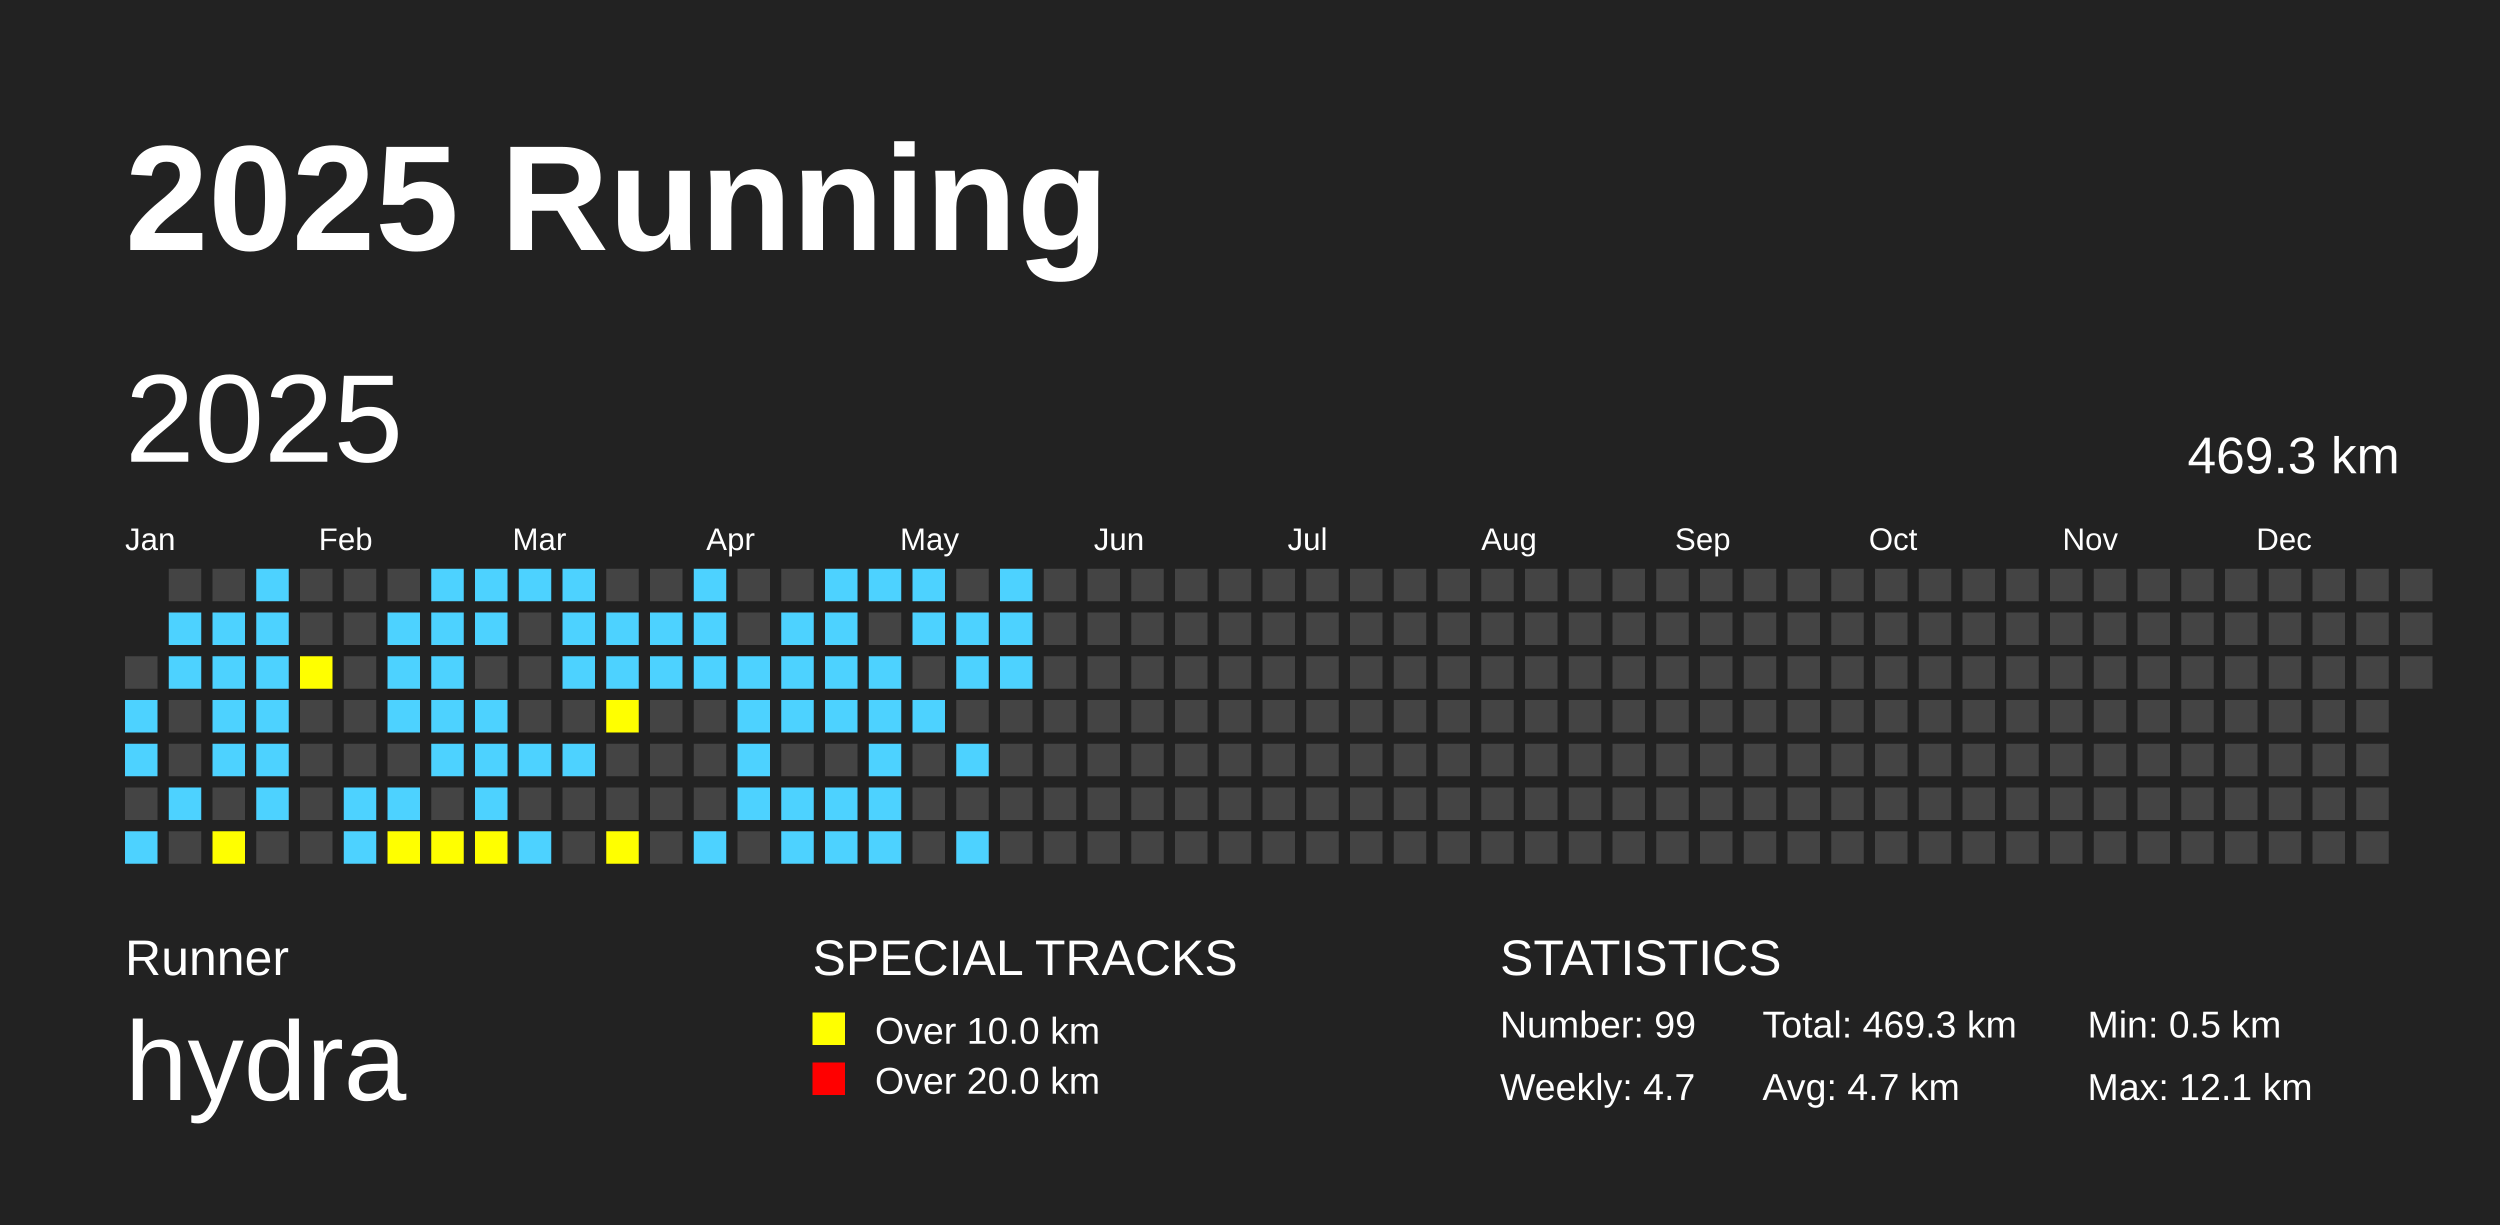
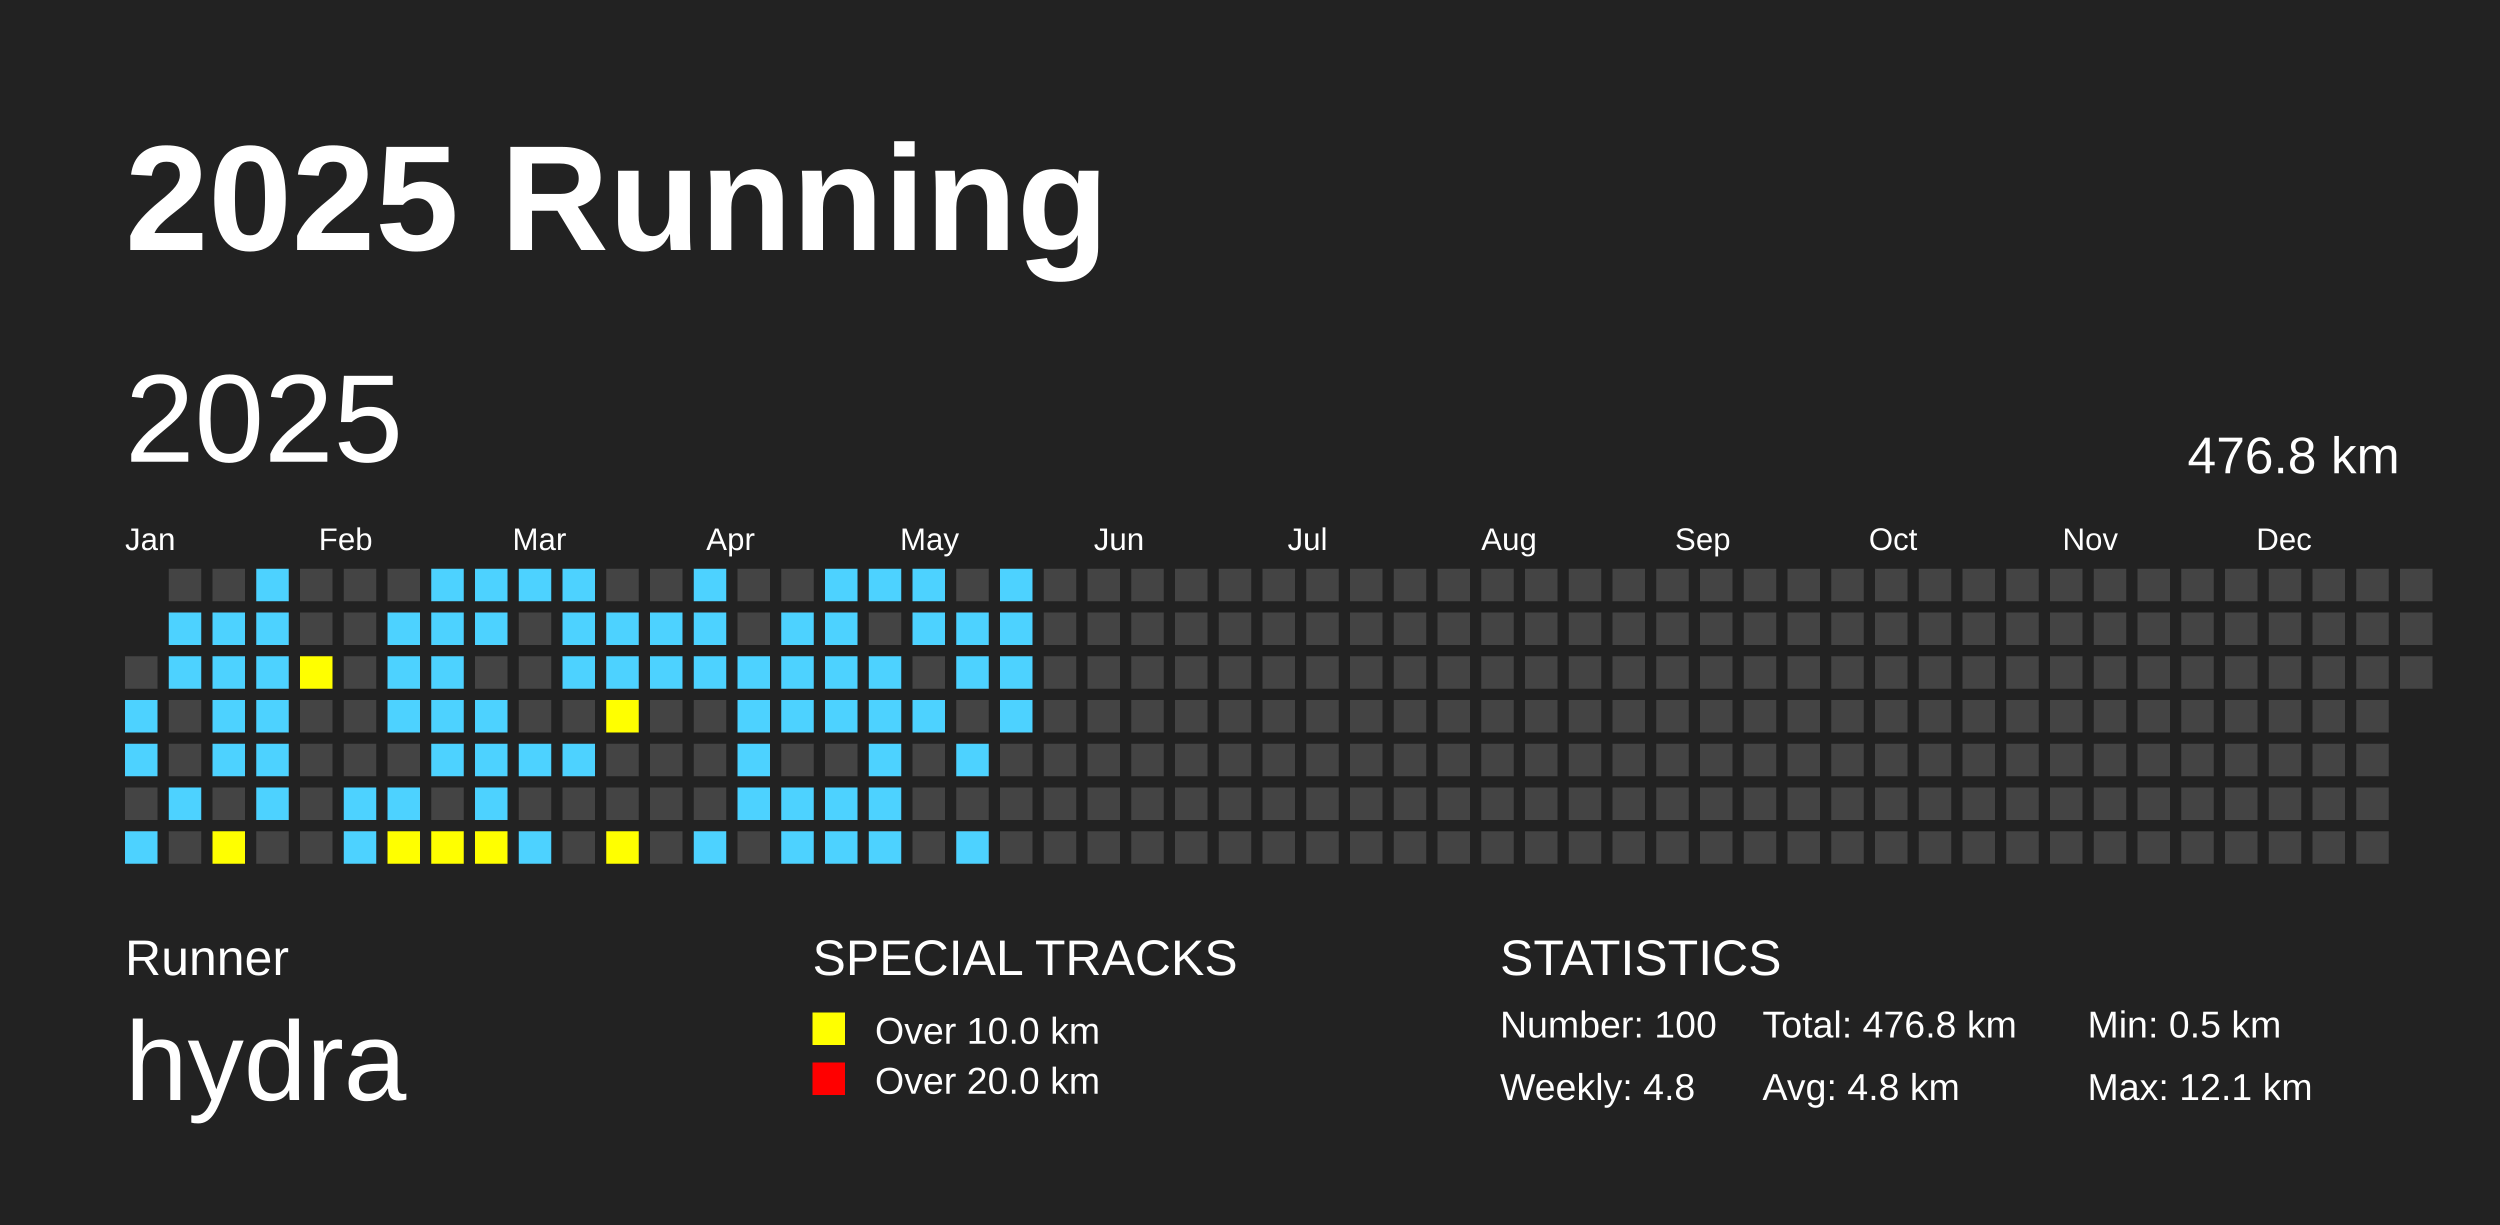
<svg xmlns="http://www.w3.org/2000/svg" baseProfile="full" height="98mm" version="1.1" viewBox="0,0,200,98" width="200mm">
  <defs />
  <rect fill="#222222" height="98" width="200" x="0" y="0" />
  <text fill="#FFFFFF" style="font-size:12px; font-family:Arial; font-weight:bold;" x="10" y="20">2025 Running</text>
  <text fill="#FFFFFF" style="font-size:4px; font-family:Arial" x="10" y="78">Runner</text>
  <text fill="#FFFFFF" style="font-size:9px; font-family:Arial" x="10" y="88">hydra</text>
  <text fill="#FFFFFF" style="font-size:4px; font-family:Arial" x="65" y="78">SPECIAL TRACKS</text>
  <rect fill="yellow" height="2.6" width="2.6" x="65" y="81" />
  <text fill="#FFFFFF" style="font-size:3px; font-family:Arial" x="70" y="83.5">Over 10.0 km</text>
  <rect fill="red" height="2.6" width="2.6" x="65" y="85" />
  <text fill="#FFFFFF" style="font-size:3px; font-family:Arial" x="70" y="87.5">Over 20.0 km</text>
  <text fill="#FFFFFF" style="font-size:4px; font-family:Arial" x="120" y="78">STATISTICS</text>
-   <text fill="#FFFFFF" style="font-size:3px; font-family:Arial" x="120" y="83">Number: 99</text>
-   <text fill="#FFFFFF" style="font-size:3px; font-family:Arial" x="120" y="88">Weekly: 4.7</text>
-   <text fill="#FFFFFF" style="font-size:3px; font-family:Arial" x="141" y="83">Total: 469.3 km</text>
-   <text fill="#FFFFFF" style="font-size:3px; font-family:Arial" x="141" y="88">Avg: 4.7 km</text>
+   <text fill="#FFFFFF" style="font-size:3px; font-family:Arial" x="120" y="83">Number: 100</text>
+   <text fill="#FFFFFF" style="font-size:3px; font-family:Arial" x="120" y="88">Weekly: 4.8</text>
+   <text fill="#FFFFFF" style="font-size:3px; font-family:Arial" x="141" y="83">Total: 476.8 km</text>
+   <text fill="#FFFFFF" style="font-size:3px; font-family:Arial" x="141" y="88">Avg: 4.8 km</text>
  <text fill="#FFFFFF" style="font-size:3px; font-family:Arial" x="167" y="83">Min: 0.5 km</text>
  <text fill="#FFFFFF" style="font-size:3px; font-family:Arial" x="167" y="88">Max: 12.1 km</text>
  <text dominant-baseline="hanging" fill="#FFFFFF" style="font-size:10.0px; font-family:Arial;" x="10" y="30">2025</text>
-   <text dominant-baseline="hanging" fill="#FFFFFF" style="font-size:4.125px; font-family:Arial;" x="175" y="35">469.3 km</text>
+   <text dominant-baseline="hanging" fill="#FFFFFF" style="font-size:4.125px; font-family:Arial;" x="175" y="35">476.8 km</text>
  <text fill="#FFFFFF" style="font-size:2.5px; font-family:Arial" x="10.0" y="44">Jan</text>
  <text fill="#FFFFFF" style="font-size:2.5px; font-family:Arial" x="25.5" y="44">Feb</text>
  <text fill="#FFFFFF" style="font-size:2.5px; font-family:Arial" x="41.0" y="44">Mar</text>
  <text fill="#FFFFFF" style="font-size:2.5px; font-family:Arial" x="56.5" y="44">Apr</text>
  <text fill="#FFFFFF" style="font-size:2.5px; font-family:Arial" x="72.0" y="44">May</text>
  <text fill="#FFFFFF" style="font-size:2.5px; font-family:Arial" x="87.5" y="44">Jun</text>
  <text fill="#FFFFFF" style="font-size:2.5px; font-family:Arial" x="103.0" y="44">Jul</text>
  <text fill="#FFFFFF" style="font-size:2.5px; font-family:Arial" x="118.5" y="44">Aug</text>
  <text fill="#FFFFFF" style="font-size:2.5px; font-family:Arial" x="134.0" y="44">Sep</text>
  <text fill="#FFFFFF" style="font-size:2.5px; font-family:Arial" x="149.5" y="44">Oct</text>
  <text fill="#FFFFFF" style="font-size:2.5px; font-family:Arial" x="165.0" y="44">Nov</text>
  <text fill="#FFFFFF" style="font-size:2.5px; font-family:Arial" x="180.5" y="44">Dec</text>
  <rect fill="#444444" height="2.6" width="2.6" x="10.0" y="52.5" />
  <rect fill="#4DD2FF" height="2.6" width="2.6" x="10.0" y="56.0" />
  <rect fill="#4DD2FF" height="2.6" width="2.6" x="10.0" y="59.5" />
  <rect fill="#444444" height="2.6" width="2.6" x="10.0" y="63.0" />
  <rect fill="#4DD2FF" height="2.6" width="2.6" x="10.0" y="66.5" />
  <rect fill="#444444" height="2.6" width="2.6" x="13.5" y="45.5" />
  <rect fill="#4DD2FF" height="2.6" width="2.6" x="13.5" y="49.0" />
  <rect fill="#4DD2FF" height="2.6" width="2.6" x="13.5" y="52.5" />
  <rect fill="#444444" height="2.6" width="2.6" x="13.5" y="56.0" />
  <rect fill="#444444" height="2.6" width="2.6" x="13.5" y="59.5" />
  <rect fill="#4DD2FF" height="2.6" width="2.6" x="13.5" y="63.0" />
  <rect fill="#444444" height="2.6" width="2.6" x="13.5" y="66.5" />
  <rect fill="#444444" height="2.6" width="2.6" x="17.0" y="45.5" />
  <rect fill="#4DD2FF" height="2.6" width="2.6" x="17.0" y="49.0" />
  <rect fill="#4DD2FF" height="2.6" width="2.6" x="17.0" y="52.5" />
  <rect fill="#4DD2FF" height="2.6" width="2.6" x="17.0" y="56.0" />
  <rect fill="#4DD2FF" height="2.6" width="2.6" x="17.0" y="59.5" />
  <rect fill="#444444" height="2.6" width="2.6" x="17.0" y="63.0" />
  <rect fill="yellow" height="2.6" width="2.6" x="17.0" y="66.5" />
  <rect fill="#4DD2FF" height="2.6" width="2.6" x="20.5" y="45.5" />
  <rect fill="#4DD2FF" height="2.6" width="2.6" x="20.5" y="49.0" />
  <rect fill="#4DD2FF" height="2.6" width="2.6" x="20.5" y="52.5" />
  <rect fill="#4DD2FF" height="2.6" width="2.6" x="20.5" y="56.0" />
  <rect fill="#4DD2FF" height="2.6" width="2.6" x="20.5" y="59.5" />
  <rect fill="#4DD2FF" height="2.6" width="2.6" x="20.5" y="63.0" />
  <rect fill="#444444" height="2.6" width="2.6" x="20.5" y="66.5" />
  <rect fill="#444444" height="2.6" width="2.6" x="24.0" y="45.5" />
  <rect fill="#444444" height="2.6" width="2.6" x="24.0" y="49.0" />
  <rect fill="yellow" height="2.6" width="2.6" x="24.0" y="52.5" />
  <rect fill="#444444" height="2.6" width="2.6" x="24.0" y="56.0" />
  <rect fill="#444444" height="2.6" width="2.6" x="24.0" y="59.5" />
  <rect fill="#444444" height="2.6" width="2.6" x="24.0" y="63.0" />
  <rect fill="#444444" height="2.6" width="2.6" x="24.0" y="66.5" />
  <rect fill="#444444" height="2.6" width="2.6" x="27.5" y="45.5" />
  <rect fill="#444444" height="2.6" width="2.6" x="27.5" y="49.0" />
  <rect fill="#444444" height="2.6" width="2.6" x="27.5" y="52.5" />
  <rect fill="#444444" height="2.6" width="2.6" x="27.5" y="56.0" />
  <rect fill="#444444" height="2.6" width="2.6" x="27.5" y="59.5" />
  <rect fill="#4DD2FF" height="2.6" width="2.6" x="27.5" y="63.0" />
  <rect fill="#4DD2FF" height="2.6" width="2.6" x="27.5" y="66.5" />
  <rect fill="#444444" height="2.6" width="2.6" x="31.0" y="45.5" />
  <rect fill="#4DD2FF" height="2.6" width="2.6" x="31.0" y="49.0" />
  <rect fill="#4DD2FF" height="2.6" width="2.6" x="31.0" y="52.5" />
  <rect fill="#4DD2FF" height="2.6" width="2.6" x="31.0" y="56.0" />
  <rect fill="#444444" height="2.6" width="2.6" x="31.0" y="59.5" />
  <rect fill="#4DD2FF" height="2.6" width="2.6" x="31.0" y="63.0" />
  <rect fill="yellow" height="2.6" width="2.6" x="31.0" y="66.5" />
  <rect fill="#4DD2FF" height="2.6" width="2.6" x="34.5" y="45.5" />
  <rect fill="#4DD2FF" height="2.6" width="2.6" x="34.5" y="49.0" />
  <rect fill="#4DD2FF" height="2.6" width="2.6" x="34.5" y="52.5" />
  <rect fill="#4DD2FF" height="2.6" width="2.6" x="34.5" y="56.0" />
  <rect fill="#4DD2FF" height="2.6" width="2.6" x="34.5" y="59.5" />
  <rect fill="#444444" height="2.6" width="2.6" x="34.5" y="63.0" />
  <rect fill="yellow" height="2.6" width="2.6" x="34.5" y="66.5" />
  <rect fill="#4DD2FF" height="2.6" width="2.6" x="38.0" y="45.5" />
  <rect fill="#4DD2FF" height="2.6" width="2.6" x="38.0" y="49.0" />
  <rect fill="#444444" height="2.6" width="2.6" x="38.0" y="52.5" />
  <rect fill="#4DD2FF" height="2.6" width="2.6" x="38.0" y="56.0" />
  <rect fill="#4DD2FF" height="2.6" width="2.6" x="38.0" y="59.5" />
  <rect fill="#4DD2FF" height="2.6" width="2.6" x="38.0" y="63.0" />
  <rect fill="yellow" height="2.6" width="2.6" x="38.0" y="66.5" />
  <rect fill="#4DD2FF" height="2.6" width="2.6" x="41.5" y="45.5" />
  <rect fill="#444444" height="2.6" width="2.6" x="41.5" y="49.0" />
  <rect fill="#444444" height="2.6" width="2.6" x="41.5" y="52.5" />
  <rect fill="#444444" height="2.6" width="2.6" x="41.5" y="56.0" />
  <rect fill="#4DD2FF" height="2.6" width="2.6" x="41.5" y="59.5" />
  <rect fill="#444444" height="2.6" width="2.6" x="41.5" y="63.0" />
  <rect fill="#4DD2FF" height="2.6" width="2.6" x="41.5" y="66.5" />
  <rect fill="#4DD2FF" height="2.6" width="2.6" x="45.0" y="45.5" />
  <rect fill="#4DD2FF" height="2.6" width="2.6" x="45.0" y="49.0" />
  <rect fill="#4DD2FF" height="2.6" width="2.6" x="45.0" y="52.5" />
  <rect fill="#444444" height="2.6" width="2.6" x="45.0" y="56.0" />
  <rect fill="#4DD2FF" height="2.6" width="2.6" x="45.0" y="59.5" />
  <rect fill="#444444" height="2.6" width="2.6" x="45.0" y="63.0" />
  <rect fill="#444444" height="2.6" width="2.6" x="45.0" y="66.5" />
  <rect fill="#444444" height="2.6" width="2.6" x="48.5" y="45.5" />
  <rect fill="#4DD2FF" height="2.6" width="2.6" x="48.5" y="49.0" />
  <rect fill="#4DD2FF" height="2.6" width="2.6" x="48.5" y="52.5" />
  <rect fill="yellow" height="2.6" width="2.6" x="48.5" y="56.0" />
  <rect fill="#444444" height="2.6" width="2.6" x="48.5" y="59.5" />
  <rect fill="#444444" height="2.6" width="2.6" x="48.5" y="63.0" />
  <rect fill="yellow" height="2.6" width="2.6" x="48.5" y="66.5" />
  <rect fill="#444444" height="2.6" width="2.6" x="52.0" y="45.5" />
  <rect fill="#4DD2FF" height="2.6" width="2.6" x="52.0" y="49.0" />
  <rect fill="#4DD2FF" height="2.6" width="2.6" x="52.0" y="52.5" />
  <rect fill="#444444" height="2.6" width="2.6" x="52.0" y="56.0" />
  <rect fill="#444444" height="2.6" width="2.6" x="52.0" y="59.5" />
  <rect fill="#444444" height="2.6" width="2.6" x="52.0" y="63.0" />
  <rect fill="#444444" height="2.6" width="2.6" x="52.0" y="66.5" />
  <rect fill="#4DD2FF" height="2.6" width="2.6" x="55.5" y="45.5" />
  <rect fill="#4DD2FF" height="2.6" width="2.6" x="55.5" y="49.0" />
  <rect fill="#4DD2FF" height="2.6" width="2.6" x="55.5" y="52.5" />
  <rect fill="#444444" height="2.6" width="2.6" x="55.5" y="56.0" />
  <rect fill="#444444" height="2.6" width="2.6" x="55.5" y="59.5" />
  <rect fill="#444444" height="2.6" width="2.6" x="55.5" y="63.0" />
  <rect fill="#4DD2FF" height="2.6" width="2.6" x="55.5" y="66.5" />
  <rect fill="#444444" height="2.6" width="2.6" x="59.0" y="45.5" />
  <rect fill="#444444" height="2.6" width="2.6" x="59.0" y="49.0" />
  <rect fill="#4DD2FF" height="2.6" width="2.6" x="59.0" y="52.5" />
  <rect fill="#4DD2FF" height="2.6" width="2.6" x="59.0" y="56.0" />
  <rect fill="#4DD2FF" height="2.6" width="2.6" x="59.0" y="59.5" />
  <rect fill="#4DD2FF" height="2.6" width="2.6" x="59.0" y="63.0" />
  <rect fill="#444444" height="2.6" width="2.6" x="59.0" y="66.5" />
  <rect fill="#444444" height="2.6" width="2.6" x="62.5" y="45.5" />
  <rect fill="#4DD2FF" height="2.6" width="2.6" x="62.5" y="49.0" />
  <rect fill="#4DD2FF" height="2.6" width="2.6" x="62.5" y="52.5" />
  <rect fill="#4DD2FF" height="2.6" width="2.6" x="62.5" y="56.0" />
  <rect fill="#444444" height="2.6" width="2.6" x="62.5" y="59.5" />
  <rect fill="#4DD2FF" height="2.6" width="2.6" x="62.5" y="63.0" />
  <rect fill="#4DD2FF" height="2.6" width="2.6" x="62.5" y="66.5" />
  <rect fill="#4DD2FF" height="2.6" width="2.6" x="66.0" y="45.5" />
  <rect fill="#4DD2FF" height="2.6" width="2.6" x="66.0" y="49.0" />
  <rect fill="#4DD2FF" height="2.6" width="2.6" x="66.0" y="52.5" />
  <rect fill="#4DD2FF" height="2.6" width="2.6" x="66.0" y="56.0" />
  <rect fill="#444444" height="2.6" width="2.6" x="66.0" y="59.5" />
  <rect fill="#4DD2FF" height="2.6" width="2.6" x="66.0" y="63.0" />
  <rect fill="#4DD2FF" height="2.6" width="2.6" x="66.0" y="66.5" />
  <rect fill="#4DD2FF" height="2.6" width="2.6" x="69.5" y="45.5" />
  <rect fill="#444444" height="2.6" width="2.6" x="69.5" y="49.0" />
  <rect fill="#4DD2FF" height="2.6" width="2.6" x="69.5" y="52.5" />
  <rect fill="#4DD2FF" height="2.6" width="2.6" x="69.5" y="56.0" />
  <rect fill="#4DD2FF" height="2.6" width="2.6" x="69.5" y="59.5" />
  <rect fill="#4DD2FF" height="2.6" width="2.6" x="69.5" y="63.0" />
  <rect fill="#4DD2FF" height="2.6" width="2.6" x="69.5" y="66.5" />
  <rect fill="#4DD2FF" height="2.6" width="2.6" x="73.0" y="45.5" />
  <rect fill="#4DD2FF" height="2.6" width="2.6" x="73.0" y="49.0" />
  <rect fill="#444444" height="2.6" width="2.6" x="73.0" y="52.5" />
  <rect fill="#4DD2FF" height="2.6" width="2.6" x="73.0" y="56.0" />
  <rect fill="#444444" height="2.6" width="2.6" x="73.0" y="59.5" />
  <rect fill="#444444" height="2.6" width="2.6" x="73.0" y="63.0" />
  <rect fill="#444444" height="2.6" width="2.6" x="73.0" y="66.5" />
  <rect fill="#444444" height="2.6" width="2.6" x="76.5" y="45.5" />
  <rect fill="#4DD2FF" height="2.6" width="2.6" x="76.5" y="49.0" />
  <rect fill="#4DD2FF" height="2.6" width="2.6" x="76.5" y="52.5" />
  <rect fill="#444444" height="2.6" width="2.6" x="76.5" y="56.0" />
  <rect fill="#4DD2FF" height="2.6" width="2.6" x="76.5" y="59.5" />
  <rect fill="#444444" height="2.6" width="2.6" x="76.5" y="63.0" />
  <rect fill="#4DD2FF" height="2.6" width="2.6" x="76.5" y="66.5" />
  <rect fill="#4DD2FF" height="2.6" width="2.6" x="80.0" y="45.5" />
  <rect fill="#4DD2FF" height="2.6" width="2.6" x="80.0" y="49.0" />
  <rect fill="#4DD2FF" height="2.6" width="2.6" x="80.0" y="52.5" />
-   <rect fill="#444444" height="2.6" width="2.6" x="80.0" y="56.0" />
+   <rect fill="#4DD2FF" height="2.6" width="2.6" x="80.0" y="56.0" />
  <rect fill="#444444" height="2.6" width="2.6" x="80.0" y="59.5" />
  <rect fill="#444444" height="2.6" width="2.6" x="80.0" y="63.0" />
  <rect fill="#444444" height="2.6" width="2.6" x="80.0" y="66.5" />
  <rect fill="#444444" height="2.6" width="2.6" x="83.5" y="45.5" />
  <rect fill="#444444" height="2.6" width="2.6" x="83.5" y="49.0" />
  <rect fill="#444444" height="2.6" width="2.6" x="83.5" y="52.5" />
  <rect fill="#444444" height="2.6" width="2.6" x="83.5" y="56.0" />
  <rect fill="#444444" height="2.6" width="2.6" x="83.5" y="59.5" />
  <rect fill="#444444" height="2.6" width="2.6" x="83.5" y="63.0" />
  <rect fill="#444444" height="2.6" width="2.6" x="83.5" y="66.5" />
  <rect fill="#444444" height="2.6" width="2.6" x="87.0" y="45.5" />
  <rect fill="#444444" height="2.6" width="2.6" x="87.0" y="49.0" />
  <rect fill="#444444" height="2.6" width="2.6" x="87.0" y="52.5" />
  <rect fill="#444444" height="2.6" width="2.6" x="87.0" y="56.0" />
  <rect fill="#444444" height="2.6" width="2.6" x="87.0" y="59.5" />
  <rect fill="#444444" height="2.6" width="2.6" x="87.0" y="63.0" />
  <rect fill="#444444" height="2.6" width="2.6" x="87.0" y="66.5" />
  <rect fill="#444444" height="2.6" width="2.6" x="90.5" y="45.5" />
  <rect fill="#444444" height="2.6" width="2.6" x="90.5" y="49.0" />
  <rect fill="#444444" height="2.6" width="2.6" x="90.5" y="52.5" />
  <rect fill="#444444" height="2.6" width="2.6" x="90.5" y="56.0" />
  <rect fill="#444444" height="2.6" width="2.6" x="90.5" y="59.5" />
  <rect fill="#444444" height="2.6" width="2.6" x="90.5" y="63.0" />
  <rect fill="#444444" height="2.6" width="2.6" x="90.5" y="66.5" />
  <rect fill="#444444" height="2.6" width="2.6" x="94.0" y="45.5" />
  <rect fill="#444444" height="2.6" width="2.6" x="94.0" y="49.0" />
  <rect fill="#444444" height="2.6" width="2.6" x="94.0" y="52.5" />
  <rect fill="#444444" height="2.6" width="2.6" x="94.0" y="56.0" />
  <rect fill="#444444" height="2.6" width="2.6" x="94.0" y="59.5" />
  <rect fill="#444444" height="2.6" width="2.6" x="94.0" y="63.0" />
  <rect fill="#444444" height="2.6" width="2.6" x="94.0" y="66.5" />
  <rect fill="#444444" height="2.6" width="2.6" x="97.5" y="45.5" />
  <rect fill="#444444" height="2.6" width="2.6" x="97.5" y="49.0" />
  <rect fill="#444444" height="2.6" width="2.6" x="97.5" y="52.5" />
  <rect fill="#444444" height="2.6" width="2.6" x="97.5" y="56.0" />
  <rect fill="#444444" height="2.6" width="2.6" x="97.5" y="59.5" />
  <rect fill="#444444" height="2.6" width="2.6" x="97.5" y="63.0" />
  <rect fill="#444444" height="2.6" width="2.6" x="97.5" y="66.5" />
  <rect fill="#444444" height="2.6" width="2.6" x="101.0" y="45.5" />
  <rect fill="#444444" height="2.6" width="2.6" x="101.0" y="49.0" />
  <rect fill="#444444" height="2.6" width="2.6" x="101.0" y="52.5" />
  <rect fill="#444444" height="2.6" width="2.6" x="101.0" y="56.0" />
  <rect fill="#444444" height="2.6" width="2.6" x="101.0" y="59.5" />
  <rect fill="#444444" height="2.6" width="2.6" x="101.0" y="63.0" />
  <rect fill="#444444" height="2.6" width="2.6" x="101.0" y="66.5" />
  <rect fill="#444444" height="2.6" width="2.6" x="104.5" y="45.5" />
  <rect fill="#444444" height="2.6" width="2.6" x="104.5" y="49.0" />
  <rect fill="#444444" height="2.6" width="2.6" x="104.5" y="52.5" />
  <rect fill="#444444" height="2.6" width="2.6" x="104.5" y="56.0" />
  <rect fill="#444444" height="2.6" width="2.6" x="104.5" y="59.5" />
  <rect fill="#444444" height="2.6" width="2.6" x="104.5" y="63.0" />
  <rect fill="#444444" height="2.6" width="2.6" x="104.5" y="66.5" />
  <rect fill="#444444" height="2.6" width="2.6" x="108.0" y="45.5" />
  <rect fill="#444444" height="2.6" width="2.6" x="108.0" y="49.0" />
  <rect fill="#444444" height="2.6" width="2.6" x="108.0" y="52.5" />
  <rect fill="#444444" height="2.6" width="2.6" x="108.0" y="56.0" />
  <rect fill="#444444" height="2.6" width="2.6" x="108.0" y="59.5" />
  <rect fill="#444444" height="2.6" width="2.6" x="108.0" y="63.0" />
  <rect fill="#444444" height="2.6" width="2.6" x="108.0" y="66.5" />
  <rect fill="#444444" height="2.6" width="2.6" x="111.5" y="45.5" />
  <rect fill="#444444" height="2.6" width="2.6" x="111.5" y="49.0" />
  <rect fill="#444444" height="2.6" width="2.6" x="111.5" y="52.5" />
  <rect fill="#444444" height="2.6" width="2.6" x="111.5" y="56.0" />
  <rect fill="#444444" height="2.6" width="2.6" x="111.5" y="59.5" />
  <rect fill="#444444" height="2.6" width="2.6" x="111.5" y="63.0" />
  <rect fill="#444444" height="2.6" width="2.6" x="111.5" y="66.5" />
  <rect fill="#444444" height="2.6" width="2.6" x="115.0" y="45.5" />
  <rect fill="#444444" height="2.6" width="2.6" x="115.0" y="49.0" />
  <rect fill="#444444" height="2.6" width="2.6" x="115.0" y="52.5" />
  <rect fill="#444444" height="2.6" width="2.6" x="115.0" y="56.0" />
  <rect fill="#444444" height="2.6" width="2.6" x="115.0" y="59.5" />
  <rect fill="#444444" height="2.6" width="2.6" x="115.0" y="63.0" />
  <rect fill="#444444" height="2.6" width="2.6" x="115.0" y="66.5" />
  <rect fill="#444444" height="2.6" width="2.6" x="118.5" y="45.5" />
  <rect fill="#444444" height="2.6" width="2.6" x="118.5" y="49.0" />
  <rect fill="#444444" height="2.6" width="2.6" x="118.5" y="52.5" />
  <rect fill="#444444" height="2.6" width="2.6" x="118.5" y="56.0" />
  <rect fill="#444444" height="2.6" width="2.6" x="118.5" y="59.5" />
  <rect fill="#444444" height="2.6" width="2.6" x="118.5" y="63.0" />
  <rect fill="#444444" height="2.6" width="2.6" x="118.5" y="66.5" />
  <rect fill="#444444" height="2.6" width="2.6" x="122.0" y="45.5" />
  <rect fill="#444444" height="2.6" width="2.6" x="122.0" y="49.0" />
  <rect fill="#444444" height="2.6" width="2.6" x="122.0" y="52.5" />
  <rect fill="#444444" height="2.6" width="2.6" x="122.0" y="56.0" />
  <rect fill="#444444" height="2.6" width="2.6" x="122.0" y="59.5" />
  <rect fill="#444444" height="2.6" width="2.6" x="122.0" y="63.0" />
  <rect fill="#444444" height="2.6" width="2.6" x="122.0" y="66.5" />
  <rect fill="#444444" height="2.6" width="2.6" x="125.5" y="45.5" />
  <rect fill="#444444" height="2.6" width="2.6" x="125.5" y="49.0" />
  <rect fill="#444444" height="2.6" width="2.6" x="125.5" y="52.5" />
  <rect fill="#444444" height="2.6" width="2.6" x="125.5" y="56.0" />
  <rect fill="#444444" height="2.6" width="2.6" x="125.5" y="59.5" />
  <rect fill="#444444" height="2.6" width="2.6" x="125.5" y="63.0" />
  <rect fill="#444444" height="2.6" width="2.6" x="125.5" y="66.5" />
  <rect fill="#444444" height="2.6" width="2.6" x="129.0" y="45.5" />
  <rect fill="#444444" height="2.6" width="2.6" x="129.0" y="49.0" />
  <rect fill="#444444" height="2.6" width="2.6" x="129.0" y="52.5" />
  <rect fill="#444444" height="2.6" width="2.6" x="129.0" y="56.0" />
  <rect fill="#444444" height="2.6" width="2.6" x="129.0" y="59.5" />
  <rect fill="#444444" height="2.6" width="2.6" x="129.0" y="63.0" />
  <rect fill="#444444" height="2.6" width="2.6" x="129.0" y="66.5" />
  <rect fill="#444444" height="2.6" width="2.6" x="132.5" y="45.5" />
  <rect fill="#444444" height="2.6" width="2.6" x="132.5" y="49.0" />
  <rect fill="#444444" height="2.6" width="2.6" x="132.5" y="52.5" />
  <rect fill="#444444" height="2.6" width="2.6" x="132.5" y="56.0" />
  <rect fill="#444444" height="2.6" width="2.6" x="132.5" y="59.5" />
  <rect fill="#444444" height="2.6" width="2.6" x="132.5" y="63.0" />
  <rect fill="#444444" height="2.6" width="2.6" x="132.5" y="66.5" />
  <rect fill="#444444" height="2.6" width="2.6" x="136.0" y="45.5" />
  <rect fill="#444444" height="2.6" width="2.6" x="136.0" y="49.0" />
  <rect fill="#444444" height="2.6" width="2.6" x="136.0" y="52.5" />
  <rect fill="#444444" height="2.6" width="2.6" x="136.0" y="56.0" />
  <rect fill="#444444" height="2.6" width="2.6" x="136.0" y="59.5" />
  <rect fill="#444444" height="2.6" width="2.6" x="136.0" y="63.0" />
  <rect fill="#444444" height="2.6" width="2.6" x="136.0" y="66.5" />
  <rect fill="#444444" height="2.6" width="2.6" x="139.5" y="45.5" />
  <rect fill="#444444" height="2.6" width="2.6" x="139.5" y="49.0" />
  <rect fill="#444444" height="2.6" width="2.6" x="139.5" y="52.5" />
  <rect fill="#444444" height="2.6" width="2.6" x="139.5" y="56.0" />
  <rect fill="#444444" height="2.6" width="2.6" x="139.5" y="59.5" />
  <rect fill="#444444" height="2.6" width="2.6" x="139.5" y="63.0" />
  <rect fill="#444444" height="2.6" width="2.6" x="139.5" y="66.5" />
  <rect fill="#444444" height="2.6" width="2.6" x="143.0" y="45.5" />
  <rect fill="#444444" height="2.6" width="2.6" x="143.0" y="49.0" />
  <rect fill="#444444" height="2.6" width="2.6" x="143.0" y="52.5" />
  <rect fill="#444444" height="2.6" width="2.6" x="143.0" y="56.0" />
  <rect fill="#444444" height="2.6" width="2.6" x="143.0" y="59.5" />
  <rect fill="#444444" height="2.6" width="2.6" x="143.0" y="63.0" />
  <rect fill="#444444" height="2.6" width="2.6" x="143.0" y="66.5" />
  <rect fill="#444444" height="2.6" width="2.6" x="146.5" y="45.5" />
  <rect fill="#444444" height="2.6" width="2.6" x="146.5" y="49.0" />
  <rect fill="#444444" height="2.6" width="2.6" x="146.5" y="52.5" />
  <rect fill="#444444" height="2.6" width="2.6" x="146.5" y="56.0" />
  <rect fill="#444444" height="2.6" width="2.6" x="146.5" y="59.5" />
  <rect fill="#444444" height="2.6" width="2.6" x="146.5" y="63.0" />
  <rect fill="#444444" height="2.6" width="2.6" x="146.5" y="66.5" />
  <rect fill="#444444" height="2.6" width="2.6" x="150.0" y="45.5" />
  <rect fill="#444444" height="2.6" width="2.6" x="150.0" y="49.0" />
  <rect fill="#444444" height="2.6" width="2.6" x="150.0" y="52.5" />
  <rect fill="#444444" height="2.6" width="2.6" x="150.0" y="56.0" />
  <rect fill="#444444" height="2.6" width="2.6" x="150.0" y="59.5" />
  <rect fill="#444444" height="2.6" width="2.6" x="150.0" y="63.0" />
  <rect fill="#444444" height="2.6" width="2.6" x="150.0" y="66.5" />
  <rect fill="#444444" height="2.6" width="2.6" x="153.5" y="45.5" />
  <rect fill="#444444" height="2.6" width="2.6" x="153.5" y="49.0" />
  <rect fill="#444444" height="2.6" width="2.6" x="153.5" y="52.5" />
  <rect fill="#444444" height="2.6" width="2.6" x="153.5" y="56.0" />
  <rect fill="#444444" height="2.6" width="2.6" x="153.5" y="59.5" />
  <rect fill="#444444" height="2.6" width="2.6" x="153.5" y="63.0" />
  <rect fill="#444444" height="2.6" width="2.6" x="153.5" y="66.5" />
  <rect fill="#444444" height="2.6" width="2.6" x="157.0" y="45.5" />
  <rect fill="#444444" height="2.6" width="2.6" x="157.0" y="49.0" />
  <rect fill="#444444" height="2.6" width="2.6" x="157.0" y="52.5" />
  <rect fill="#444444" height="2.6" width="2.6" x="157.0" y="56.0" />
  <rect fill="#444444" height="2.6" width="2.6" x="157.0" y="59.5" />
  <rect fill="#444444" height="2.6" width="2.6" x="157.0" y="63.0" />
  <rect fill="#444444" height="2.6" width="2.6" x="157.0" y="66.5" />
  <rect fill="#444444" height="2.6" width="2.6" x="160.5" y="45.5" />
  <rect fill="#444444" height="2.6" width="2.6" x="160.5" y="49.0" />
  <rect fill="#444444" height="2.6" width="2.6" x="160.5" y="52.5" />
  <rect fill="#444444" height="2.6" width="2.6" x="160.5" y="56.0" />
  <rect fill="#444444" height="2.6" width="2.6" x="160.5" y="59.5" />
  <rect fill="#444444" height="2.6" width="2.6" x="160.5" y="63.0" />
  <rect fill="#444444" height="2.6" width="2.6" x="160.5" y="66.5" />
  <rect fill="#444444" height="2.6" width="2.6" x="164.0" y="45.5" />
  <rect fill="#444444" height="2.6" width="2.6" x="164.0" y="49.0" />
  <rect fill="#444444" height="2.6" width="2.6" x="164.0" y="52.5" />
  <rect fill="#444444" height="2.6" width="2.6" x="164.0" y="56.0" />
  <rect fill="#444444" height="2.6" width="2.6" x="164.0" y="59.5" />
  <rect fill="#444444" height="2.6" width="2.6" x="164.0" y="63.0" />
  <rect fill="#444444" height="2.6" width="2.6" x="164.0" y="66.5" />
  <rect fill="#444444" height="2.6" width="2.6" x="167.5" y="45.5" />
  <rect fill="#444444" height="2.6" width="2.6" x="167.5" y="49.0" />
  <rect fill="#444444" height="2.6" width="2.6" x="167.5" y="52.5" />
  <rect fill="#444444" height="2.6" width="2.6" x="167.5" y="56.0" />
  <rect fill="#444444" height="2.6" width="2.6" x="167.5" y="59.5" />
  <rect fill="#444444" height="2.6" width="2.6" x="167.5" y="63.0" />
  <rect fill="#444444" height="2.6" width="2.6" x="167.5" y="66.5" />
  <rect fill="#444444" height="2.6" width="2.6" x="171.0" y="45.5" />
  <rect fill="#444444" height="2.6" width="2.6" x="171.0" y="49.0" />
  <rect fill="#444444" height="2.6" width="2.6" x="171.0" y="52.5" />
  <rect fill="#444444" height="2.6" width="2.6" x="171.0" y="56.0" />
  <rect fill="#444444" height="2.6" width="2.6" x="171.0" y="59.5" />
  <rect fill="#444444" height="2.6" width="2.6" x="171.0" y="63.0" />
  <rect fill="#444444" height="2.6" width="2.6" x="171.0" y="66.5" />
  <rect fill="#444444" height="2.6" width="2.6" x="174.5" y="45.5" />
  <rect fill="#444444" height="2.6" width="2.6" x="174.5" y="49.0" />
  <rect fill="#444444" height="2.6" width="2.6" x="174.5" y="52.5" />
  <rect fill="#444444" height="2.6" width="2.6" x="174.5" y="56.0" />
  <rect fill="#444444" height="2.6" width="2.6" x="174.5" y="59.5" />
  <rect fill="#444444" height="2.6" width="2.6" x="174.5" y="63.0" />
  <rect fill="#444444" height="2.6" width="2.6" x="174.5" y="66.5" />
  <rect fill="#444444" height="2.6" width="2.6" x="178.0" y="45.5" />
  <rect fill="#444444" height="2.6" width="2.6" x="178.0" y="49.0" />
  <rect fill="#444444" height="2.6" width="2.6" x="178.0" y="52.5" />
  <rect fill="#444444" height="2.6" width="2.6" x="178.0" y="56.0" />
  <rect fill="#444444" height="2.6" width="2.6" x="178.0" y="59.5" />
  <rect fill="#444444" height="2.6" width="2.6" x="178.0" y="63.0" />
  <rect fill="#444444" height="2.6" width="2.6" x="178.0" y="66.5" />
  <rect fill="#444444" height="2.6" width="2.6" x="181.5" y="45.5" />
  <rect fill="#444444" height="2.6" width="2.6" x="181.5" y="49.0" />
  <rect fill="#444444" height="2.6" width="2.6" x="181.5" y="52.5" />
  <rect fill="#444444" height="2.6" width="2.6" x="181.5" y="56.0" />
  <rect fill="#444444" height="2.6" width="2.6" x="181.5" y="59.5" />
  <rect fill="#444444" height="2.6" width="2.6" x="181.5" y="63.0" />
  <rect fill="#444444" height="2.6" width="2.6" x="181.5" y="66.5" />
  <rect fill="#444444" height="2.6" width="2.6" x="185.0" y="45.5" />
  <rect fill="#444444" height="2.6" width="2.6" x="185.0" y="49.0" />
  <rect fill="#444444" height="2.6" width="2.6" x="185.0" y="52.5" />
  <rect fill="#444444" height="2.6" width="2.6" x="185.0" y="56.0" />
  <rect fill="#444444" height="2.6" width="2.6" x="185.0" y="59.5" />
  <rect fill="#444444" height="2.6" width="2.6" x="185.0" y="63.0" />
  <rect fill="#444444" height="2.6" width="2.6" x="185.0" y="66.5" />
  <rect fill="#444444" height="2.6" width="2.6" x="188.5" y="45.5" />
  <rect fill="#444444" height="2.6" width="2.6" x="188.5" y="49.0" />
  <rect fill="#444444" height="2.6" width="2.6" x="188.5" y="52.5" />
  <rect fill="#444444" height="2.6" width="2.6" x="188.5" y="56.0" />
  <rect fill="#444444" height="2.6" width="2.6" x="188.5" y="59.5" />
  <rect fill="#444444" height="2.6" width="2.6" x="188.5" y="63.0" />
  <rect fill="#444444" height="2.6" width="2.6" x="188.5" y="66.5" />
  <rect fill="#444444" height="2.6" width="2.6" x="192.0" y="45.5" />
  <rect fill="#444444" height="2.6" width="2.6" x="192.0" y="49.0" />
  <rect fill="#444444" height="2.6" width="2.6" x="192.0" y="52.5" />
</svg>
